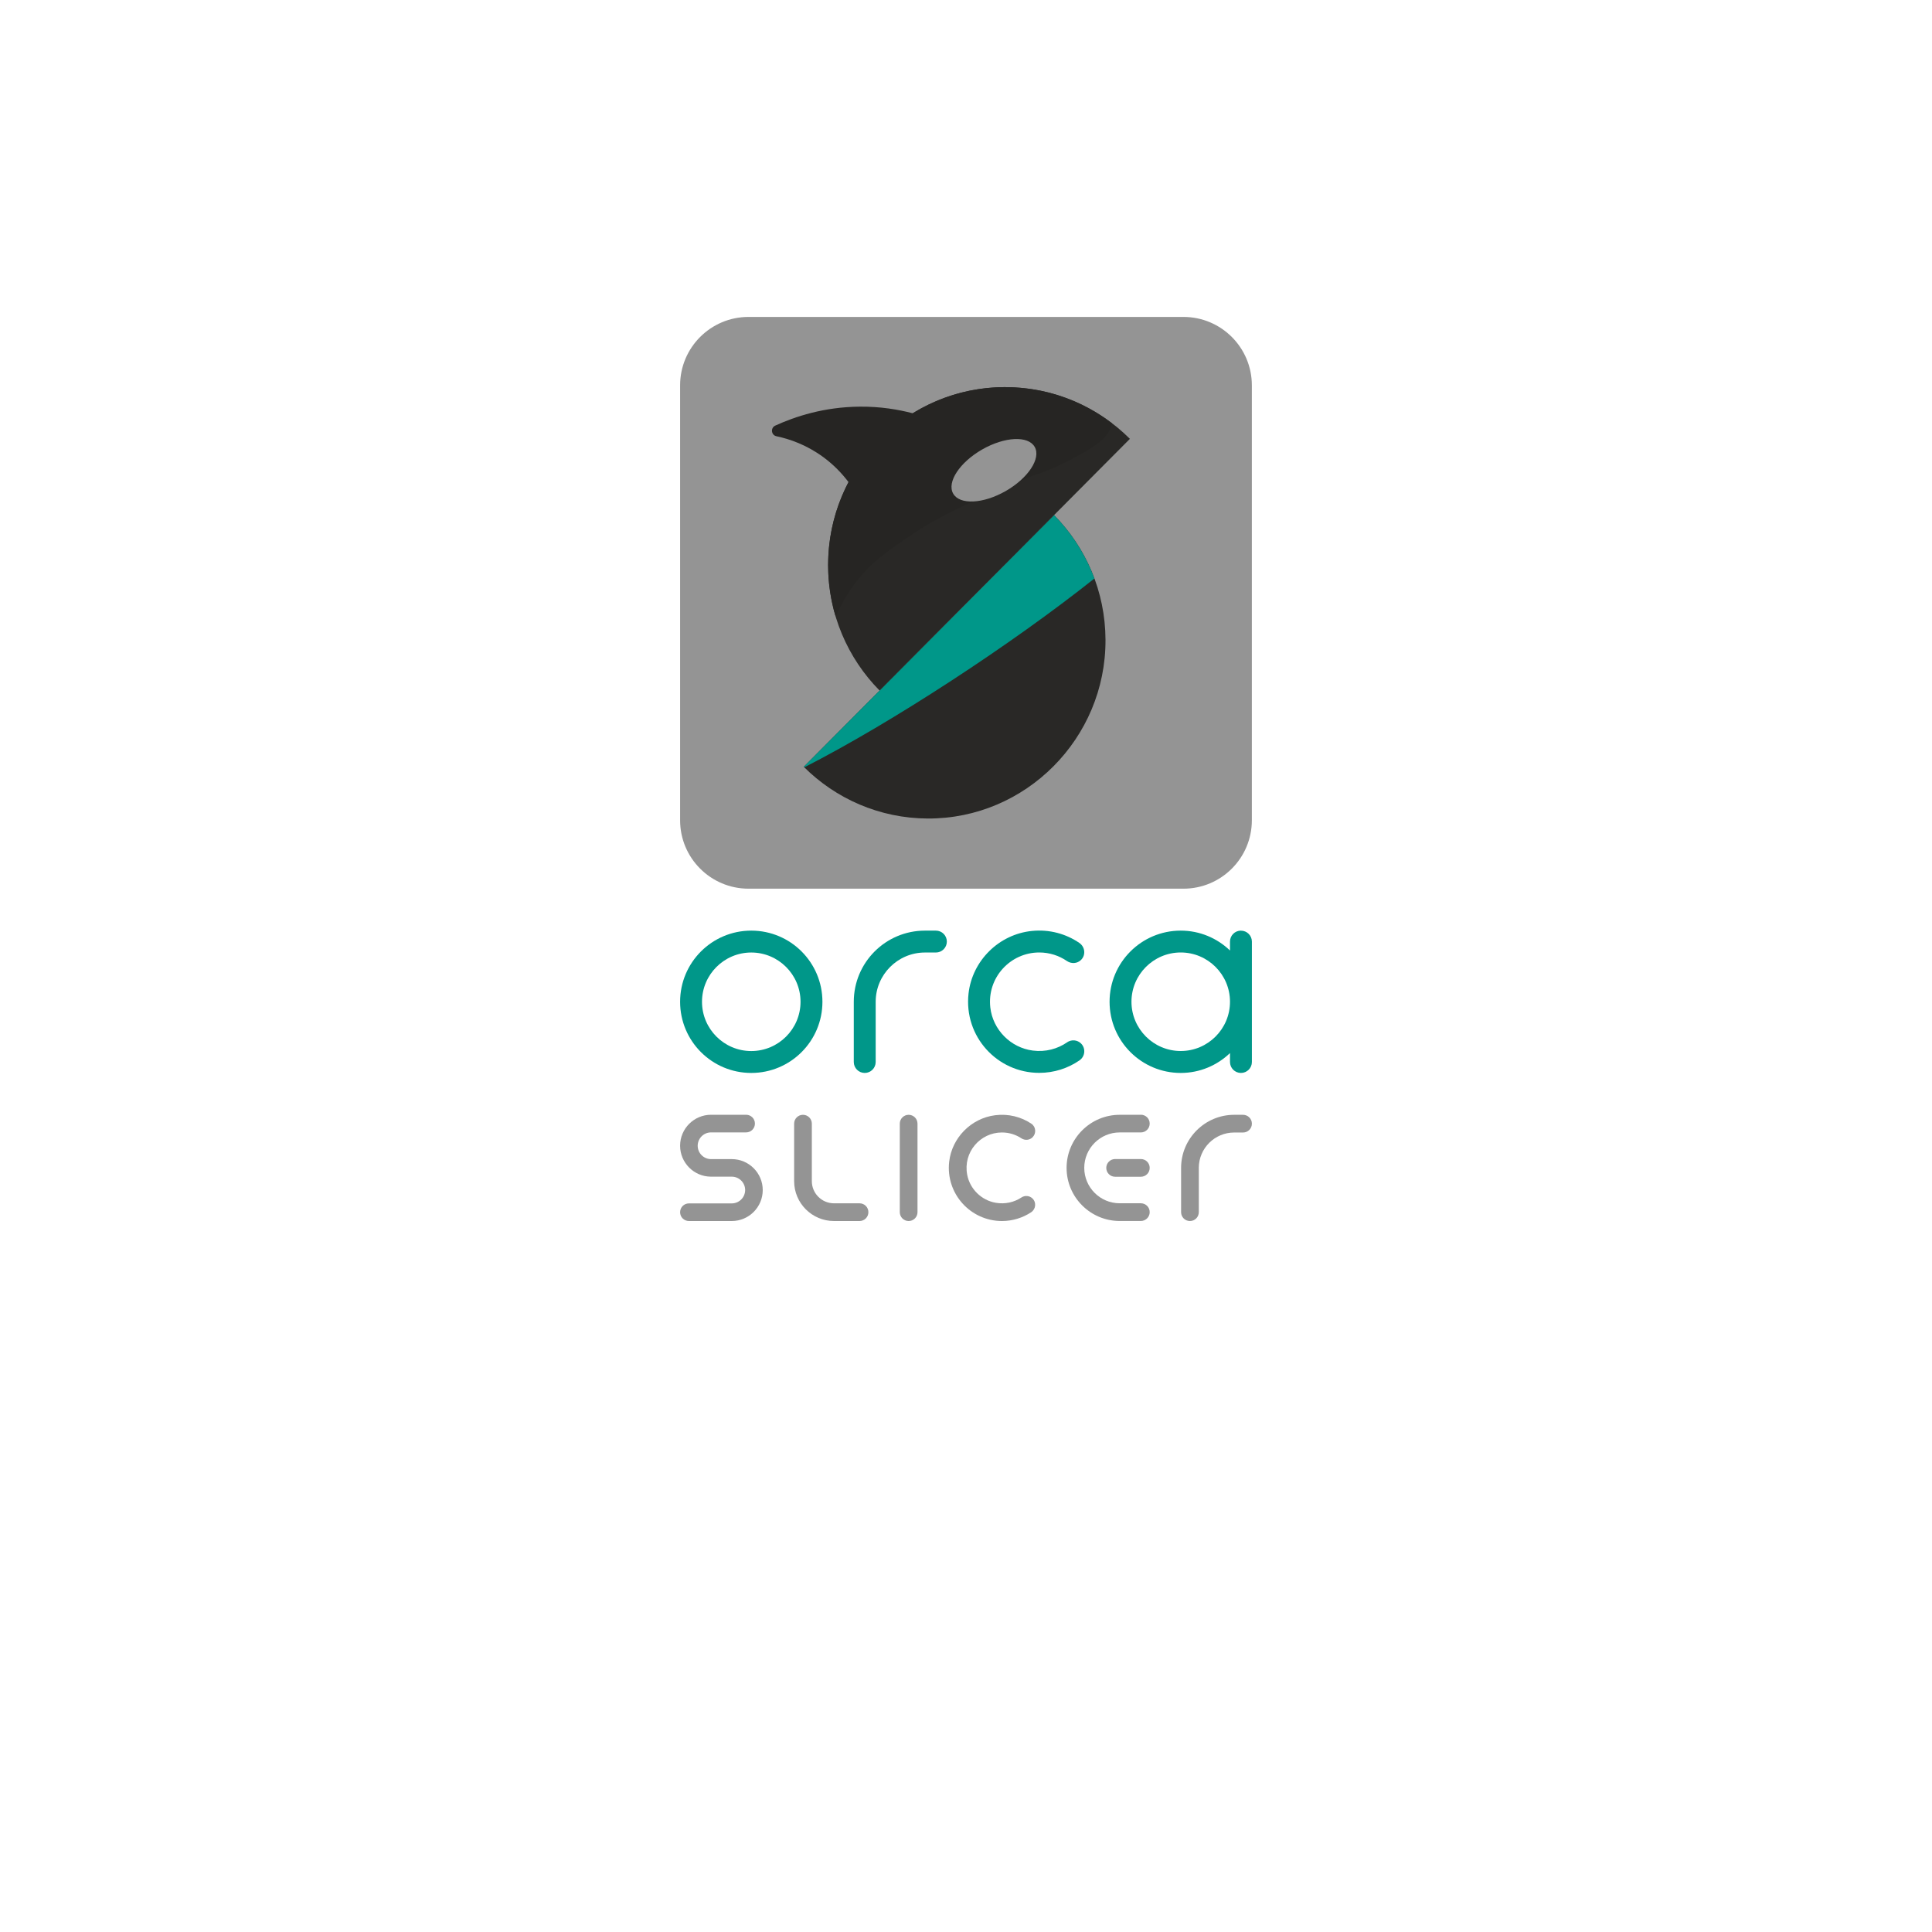
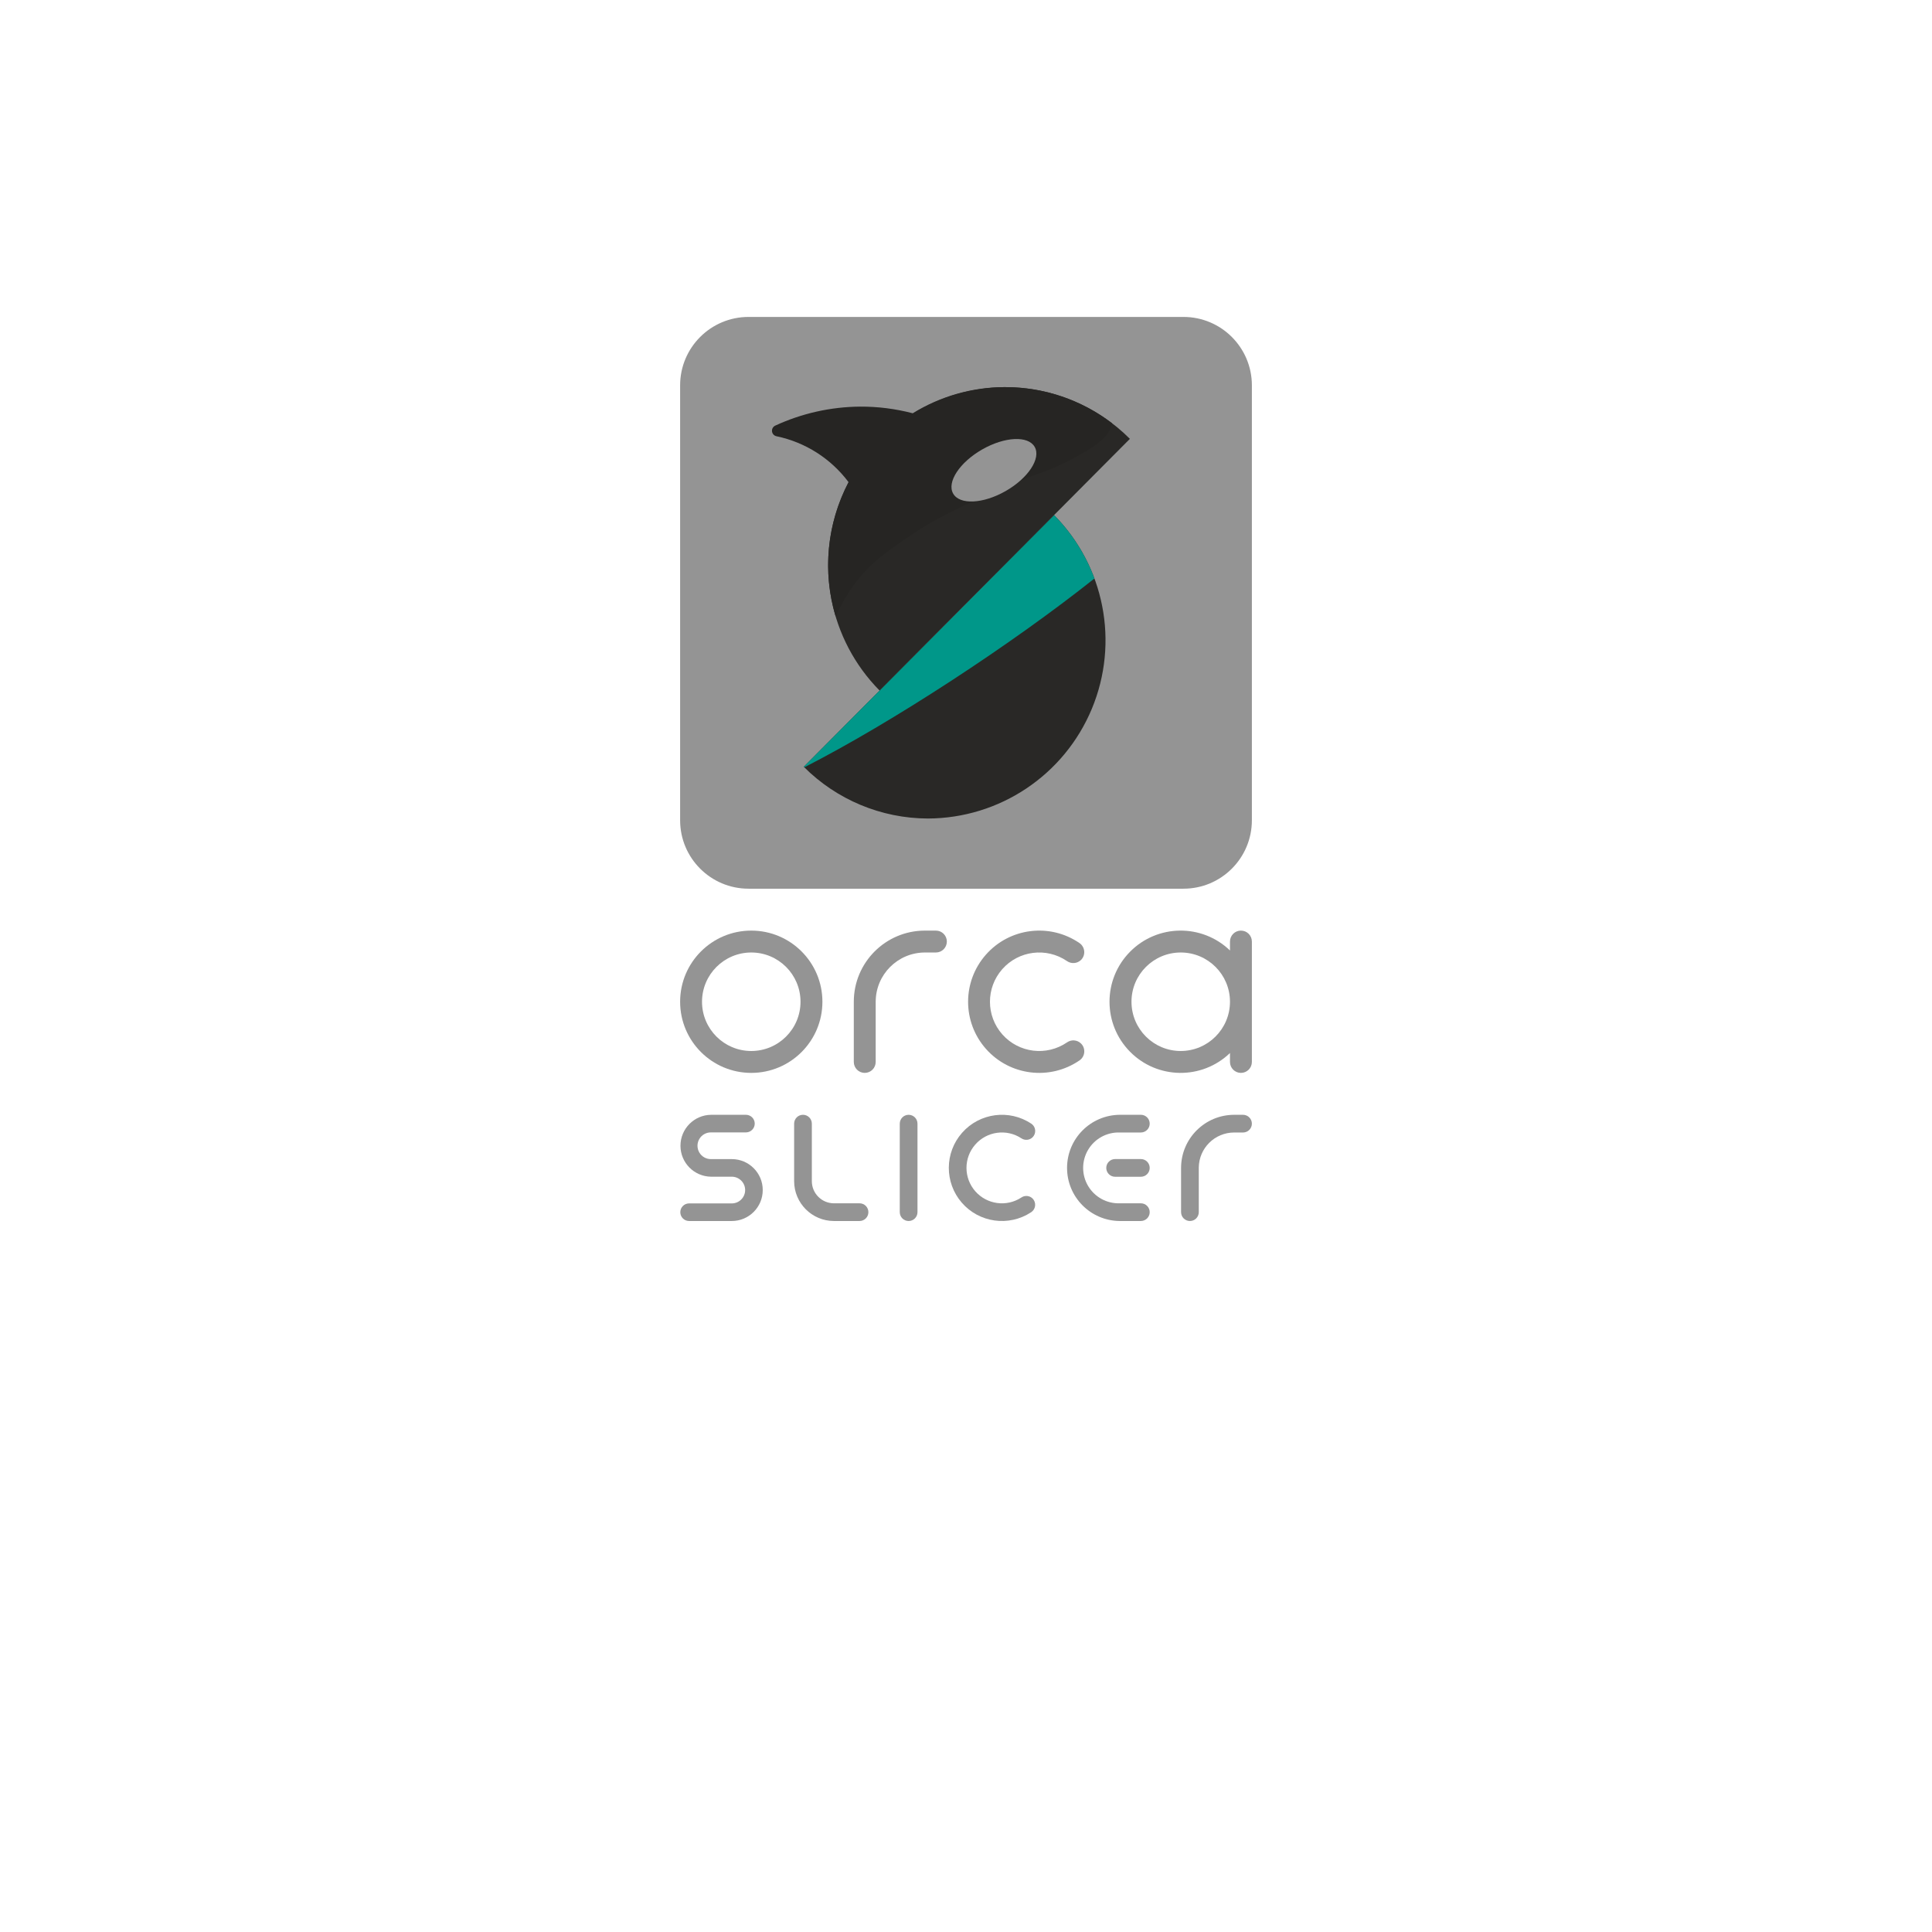
- <svg xmlns="http://www.w3.org/2000/svg" id="a" width="480" height="480" viewBox="0 0 480 480">
-   <g id="b">
-     <rect id="c" x="168.97" y="78.74" width="142.05" height="142.05" rx="17" ry="17" style="fill:#949494;" />
-   </g>
-   <path d="M225.75,276.97c-1.21,0-2.2.98-2.2,2.2v21.99c0,1.21.98,2.2,2.2,2.2s2.2-.98,2.2-2.2v-21.99c0-1.21-.98-2.2-2.2-2.2Z" style="fill:#949494;" />
-   <path d="M283.44,276.97h-5.26c-7.27,0-13.19,5.92-13.19,13.19s5.92,13.19,13.19,13.19h5.26c1.21,0,2.2-.98,2.2-2.2s-.98-2.2-2.2-2.2h-5.26c-4.85,0-8.8-3.95-8.8-8.8s3.95-8.8,8.8-8.8h5.26c1.21,0,2.2-.98,2.2-2.2s-.98-2.2-2.2-2.2Z" style="fill:#949494;" />
-   <path d="M283.44,287.96h-6.39c-1.21,0-2.2.98-2.2,2.2s.98,2.2,2.2,2.2h6.39c1.21,0,2.2-.98,2.2-2.2s-.98-2.2-2.2-2.2Z" style="fill:#949494;" />
-   <path d="M181.81,303.36h-10.65c-1.21,0-2.19-.98-2.19-2.19s.98-2.19,2.19-2.19h10.65c1.83,0,3.32-1.49,3.32-3.32s-1.49-3.32-3.32-3.32h-5.15c-4.24,0-7.69-3.45-7.69-7.69s3.45-7.69,7.69-7.69h8.71c1.21,0,2.19.98,2.19,2.19s-.98,2.19-2.19,2.19h-8.71c-1.83,0-3.32,1.49-3.32,3.32s1.49,3.32,3.32,3.32h5.15c4.24,0,7.69,3.45,7.69,7.69s-3.45,7.69-7.69,7.69Z" style="fill:#949494;" />
-   <g id="d">
-     <path id="e" d="M199.69,190.51c7.91,7.9,18.79,12.8,30.81,12.85,24.33.1,44.25-19.93,44.16-44.4-.05-12.09-4.92-23.03-12.78-30.98l-62.19,62.53Z" style="fill:#292826;" />
-   </g>
-   <g id="f">
-     <path id="g" d="M261.88,127.98l-62.19,62.53s.09.09.13.13c21.79-11.11,51.62-30.64,72.08-46.91-2.21-5.96-5.66-11.32-10.03-15.75" style="fill:#009789;" />
-   </g>
-   <g id="h">
-     <path id="i" d="M249.72,96.18c-24.29,0-43.97,19.8-43.97,44.22,0,12.16,4.88,23.17,12.78,31.16l62.19-62.53c-7.95-7.94-18.9-12.85-30.99-12.85" style="fill:#292826;" />
-   </g>
-   <g id="j">
-     <path id="k" d="M249.72,96.18c-8.41,0-16.27,2.38-22.95,6.5-3.58-.94-8.02-1.69-13.12-1.65-8.89.06-16.12,2.46-21.04,4.71-1.22.56-1.02,2.37.29,2.64,3.23.68,7.49,2.12,11.7,5.23,2.66,1.96,4.68,4.14,6.21,6.17-3.23,6.16-5.07,13.17-5.07,20.62,0,4.44.65,8.73,1.87,12.78,1.86-4.12,3.81-6.88,4.44-7.74,4.04-5.55,8.31-8.44,14.62-12.7,4.65-3.14,11.1-6.83,29.65-14.45,0,0,5.8-1.63,13.58-6.26,3.1-1.84,5.46-3.58,6.21-6.31.05-.19.1-.38.14-.57-7.38-5.62-16.57-8.96-26.53-8.96" style="fill:#262523;" />
-   </g>
-   <g id="l">
-     <path id="m" d="M257.07,111.04c1.61,2.85-1.62,7.76-7.21,10.96-5.6,3.2-11.44,3.48-13.05.63-1.61-2.85,1.62-7.76,7.21-10.96,5.6-3.2,11.44-3.48,13.05-.63" style="fill:#949494;" />
-   </g>
-   <path d="M253.77,297.51c-1.78,1.17-4,1.72-6.36,1.32-3.57-.6-6.46-3.44-7.12-7-1.03-5.58,3.24-10.47,8.64-10.47,1.78,0,3.44.53,4.83,1.45.88.58,2.04.48,2.78-.26h0c.97-.97.84-2.6-.29-3.36-2.53-1.7-5.68-2.54-9.04-2.11-5.94.76-10.71,5.6-11.39,11.55-.9,7.96,5.33,14.73,13.11,14.73,2.67,0,5.15-.8,7.23-2.16,1.18-.78,1.38-2.42.38-3.42h0c-.74-.74-1.9-.85-2.77-.27Z" style="fill:#949494;" />
-   <path d="M213.55,298.96h-6.35c-3.03,0-5.5-2.47-5.5-5.5v-14.29c0-1.21-.98-2.2-2.2-2.2s-2.2.98-2.2,2.2v14.29c0,5.46,4.44,9.9,9.9,9.9h6.35c1.21,0,2.2-.98,2.2-2.2s-.98-2.2-2.2-2.2Z" style="fill:#949494;" />
-   <path d="M308.83,281.37h-2.2c-4.82,0-8.75,3.9-8.79,8.72v11.07c0,1.21-.98,2.2-2.2,2.2s-2.2-.98-2.2-2.2v-11.07c.04-7.24,5.94-13.12,13.19-13.12h2.2c1.21,0,2.2.98,2.2,2.2s-.98,2.2-2.2,2.2Z" style="fill:#949494;" />
-   <path d="M186.65,236.65c6.75,0,12.24,5.49,12.24,12.24s-5.49,12.24-12.24,12.24-12.24-5.49-12.24-12.24,5.49-12.24,12.24-12.24M186.65,231.21c-9.76,0-17.68,7.91-17.68,17.68s7.91,17.68,17.68,17.68,17.68-7.91,17.68-17.68-7.91-17.68-17.68-17.68h0Z" style="fill:#009789;" />
-   <path d="M308.31,231.21c-1.5,0-2.72,1.22-2.72,2.72v2.22c-3.18-3.05-7.48-4.94-12.24-4.94-9.76,0-17.68,7.91-17.68,17.68s7.91,17.68,17.68,17.68c4.75,0,9.06-1.89,12.24-4.94v2.22c0,1.5,1.22,2.72,2.72,2.72s2.72-1.22,2.72-2.72v-29.91c0-1.5-1.22-2.72-2.72-2.72ZM293.35,261.12c-6.75,0-12.24-5.49-12.24-12.24s5.49-12.24,12.24-12.24,12.24,5.49,12.24,12.24-5.49,12.24-12.24,12.24Z" style="fill:#009789;" />
-   <path d="M232.52,231.21h-2.72c-9.76,0-17.68,7.91-17.68,17.68v14.96c0,1.5,1.22,2.72,2.72,2.72s2.72-1.22,2.72-2.72v-14.96c0-6.75,5.49-12.24,12.24-12.24h0s2.72,0,2.72,0c1.5,0,2.72-1.22,2.72-2.72s-1.22-2.72-2.72-2.72Z" style="fill:#009789;" />
-   <path d="M265.11,258.97c-2.37,1.63-5.34,2.45-8.51,2.04-5.51-.7-9.94-5.19-10.56-10.71-.84-7.38,4.94-13.66,12.16-13.66,2.55,0,4.91.78,6.87,2.12,1.1.75,2.57.67,3.52-.28h0c1.22-1.22.99-3.23-.43-4.21-3.29-2.25-7.39-3.42-11.77-2.98-8.19.81-14.84,7.37-15.76,15.55-1.19,10.67,7.13,19.71,17.56,19.71,3.71,0,7.15-1.14,10-3.1,1.41-.97,1.61-2.98.4-4.19h0c-.93-.93-2.39-1.05-3.48-.3Z" style="fill:#009789;" />
+ <svg xmlns="http://www.w3.org/2000/svg" width="480" height="480" viewBox="0 0 480 480">
+   <rect x="168.974" y="78.742" width="142.052" height="142.052" rx="17" style="fill:#949494" />
+   <path d="M225.746,276.969a2.2,2.2,0,0,0-2.2,2.2v21.989a2.2,2.2,0,0,0,4.4,0V279.168A2.2,2.2,0,0,0,225.746,276.969Z" style="fill:#949494" />
+   <path d="M283.441,276.969h-5.255a13.194,13.194,0,0,0,0,26.387h5.255a2.2,2.2,0,1,0,0-4.4h-5.255a8.8,8.8,0,1,1,0-17.591h5.255a2.2,2.2,0,0,0,0-4.4Z" style="fill:#949494" />
+   <path d="M283.441,287.964h-6.392a2.2,2.2,0,1,0,0,4.4h6.392a2.2,2.2,0,1,0,0-4.4Z" style="fill:#949494" />
+   <path d="M181.812,303.356H171.16a2.187,2.187,0,0,1,0-4.373h10.652a3.317,3.317,0,1,0,0-6.634h-5.148a7.691,7.691,0,0,1,0-15.381h8.706a2.187,2.187,0,0,1,0,4.373h-8.706a3.318,3.318,0,1,0,0,6.635h5.148a7.69,7.69,0,1,1,0,15.38Z" style="fill:#949494" />
+   <path d="M199.693,190.506a43.712,43.712,0,0,0,30.813,12.852,44.267,44.267,0,0,0,31.375-75.383Z" style="fill:#292826" />
+   <path d="M261.881,127.975l-62.188,62.531c.044.044.09.087.135.131,21.787-11.113,51.619-30.64,72.085-46.913a44.3,44.3,0,0,0-10.032-15.749" style="fill:#009789" />
+   <path d="M249.723,96.178a44.268,44.268,0,0,0-31.193,75.383l62.187-62.531a43.712,43.712,0,0,0-30.994-12.852" style="fill:#292826" />
+   <path d="M249.723,96.178a43.581,43.581,0,0,0-22.952,6.5,50.549,50.549,0,0,0-13.118-1.655,51.271,51.271,0,0,0-21.035,4.714,1.4,1.4,0,0,0,.288,2.645,29.987,29.987,0,0,1,17.908,11.4,44.556,44.556,0,0,0-3.2,33.392,44.117,44.117,0,0,1,4.438-7.74c4.038-5.549,8.308-8.437,14.616-12.7,4.646-3.144,11.1-6.83,29.652-14.454a63.117,63.117,0,0,0,13.584-6.261c3.1-1.844,5.462-3.585,6.209-6.307q.079-.288.144-.569a43.617,43.617,0,0,0-26.535-8.959" style="fill:#262523" />
+   <path d="M257.068,111.039c1.613,2.852-1.615,7.758-7.211,10.958s-11.439,3.482-13.052.63,1.615-7.758,7.211-10.958,11.439-3.482,13.052-.63" style="fill:#949494" />
+   <path d="M253.771,297.505a8.8,8.8,0,1,1-.01-14.692,2.207,2.207,0,0,0,2.783-.261h0a2.192,2.192,0,0,0-.294-3.363,13.193,13.193,0,1,0-.085,22,2.213,2.213,0,0,0,.38-3.418l0,0A2.2,2.2,0,0,0,253.771,297.505Z" style="fill:#949494" />
+   <path d="M213.55,298.958H207.2a5.5,5.5,0,0,1-5.5-5.5V279.167a2.2,2.2,0,0,0-4.4,0v14.294a9.906,9.906,0,0,0,9.895,9.895h6.355a2.2,2.2,0,1,0,0-4.4Z" style="fill:#949494" />
+   <path d="M308.827,281.367h-2.2a8.8,8.8,0,0,0-8.792,8.719v11.071a2.2,2.2,0,0,1-4.4,0V290.086a13.206,13.206,0,0,1,13.19-13.117h2.2a2.2,2.2,0,0,1,0,4.4Z" style="fill:#949494" />
+   <path d="M186.65,236.645a12.236,12.236,0,1,1-12.236,12.236,12.25,12.25,0,0,1,12.236-12.236m0-5.44a17.676,17.676,0,1,0,17.676,17.676,17.676,17.676,0,0,0-17.676-17.676Z" style="fill:#949494" />
+   <path d="M308.306,231.205a2.72,2.72,0,0,0-2.72,2.72v2.218a17.676,17.676,0,1,0,0,25.476v2.218a2.72,2.72,0,0,0,5.44,0V233.925A2.72,2.72,0,0,0,308.306,231.205ZM293.35,261.117a12.236,12.236,0,1,1,12.236-12.236A12.25,12.25,0,0,1,293.35,261.117Z" style="fill:#949494" />
+   <path d="M232.518,231.205H229.8a17.676,17.676,0,0,0-17.676,17.676v14.956a2.72,2.72,0,0,0,5.44,0V248.881A12.25,12.25,0,0,1,229.8,236.645h2.72a2.72,2.72,0,0,0,0-5.44Z" style="fill:#949494" />
+   <path d="M265.11,258.971a12.236,12.236,0,1,1-.04-20.207,2.757,2.757,0,0,0,3.52-.279h0a2.74,2.74,0,0,0-.433-4.207,17.676,17.676,0,1,0,.036,29.182,2.733,2.733,0,0,0,.4-4.186h0A2.723,2.723,0,0,0,265.11,258.971Z" style="fill:#949494" />
</svg>
